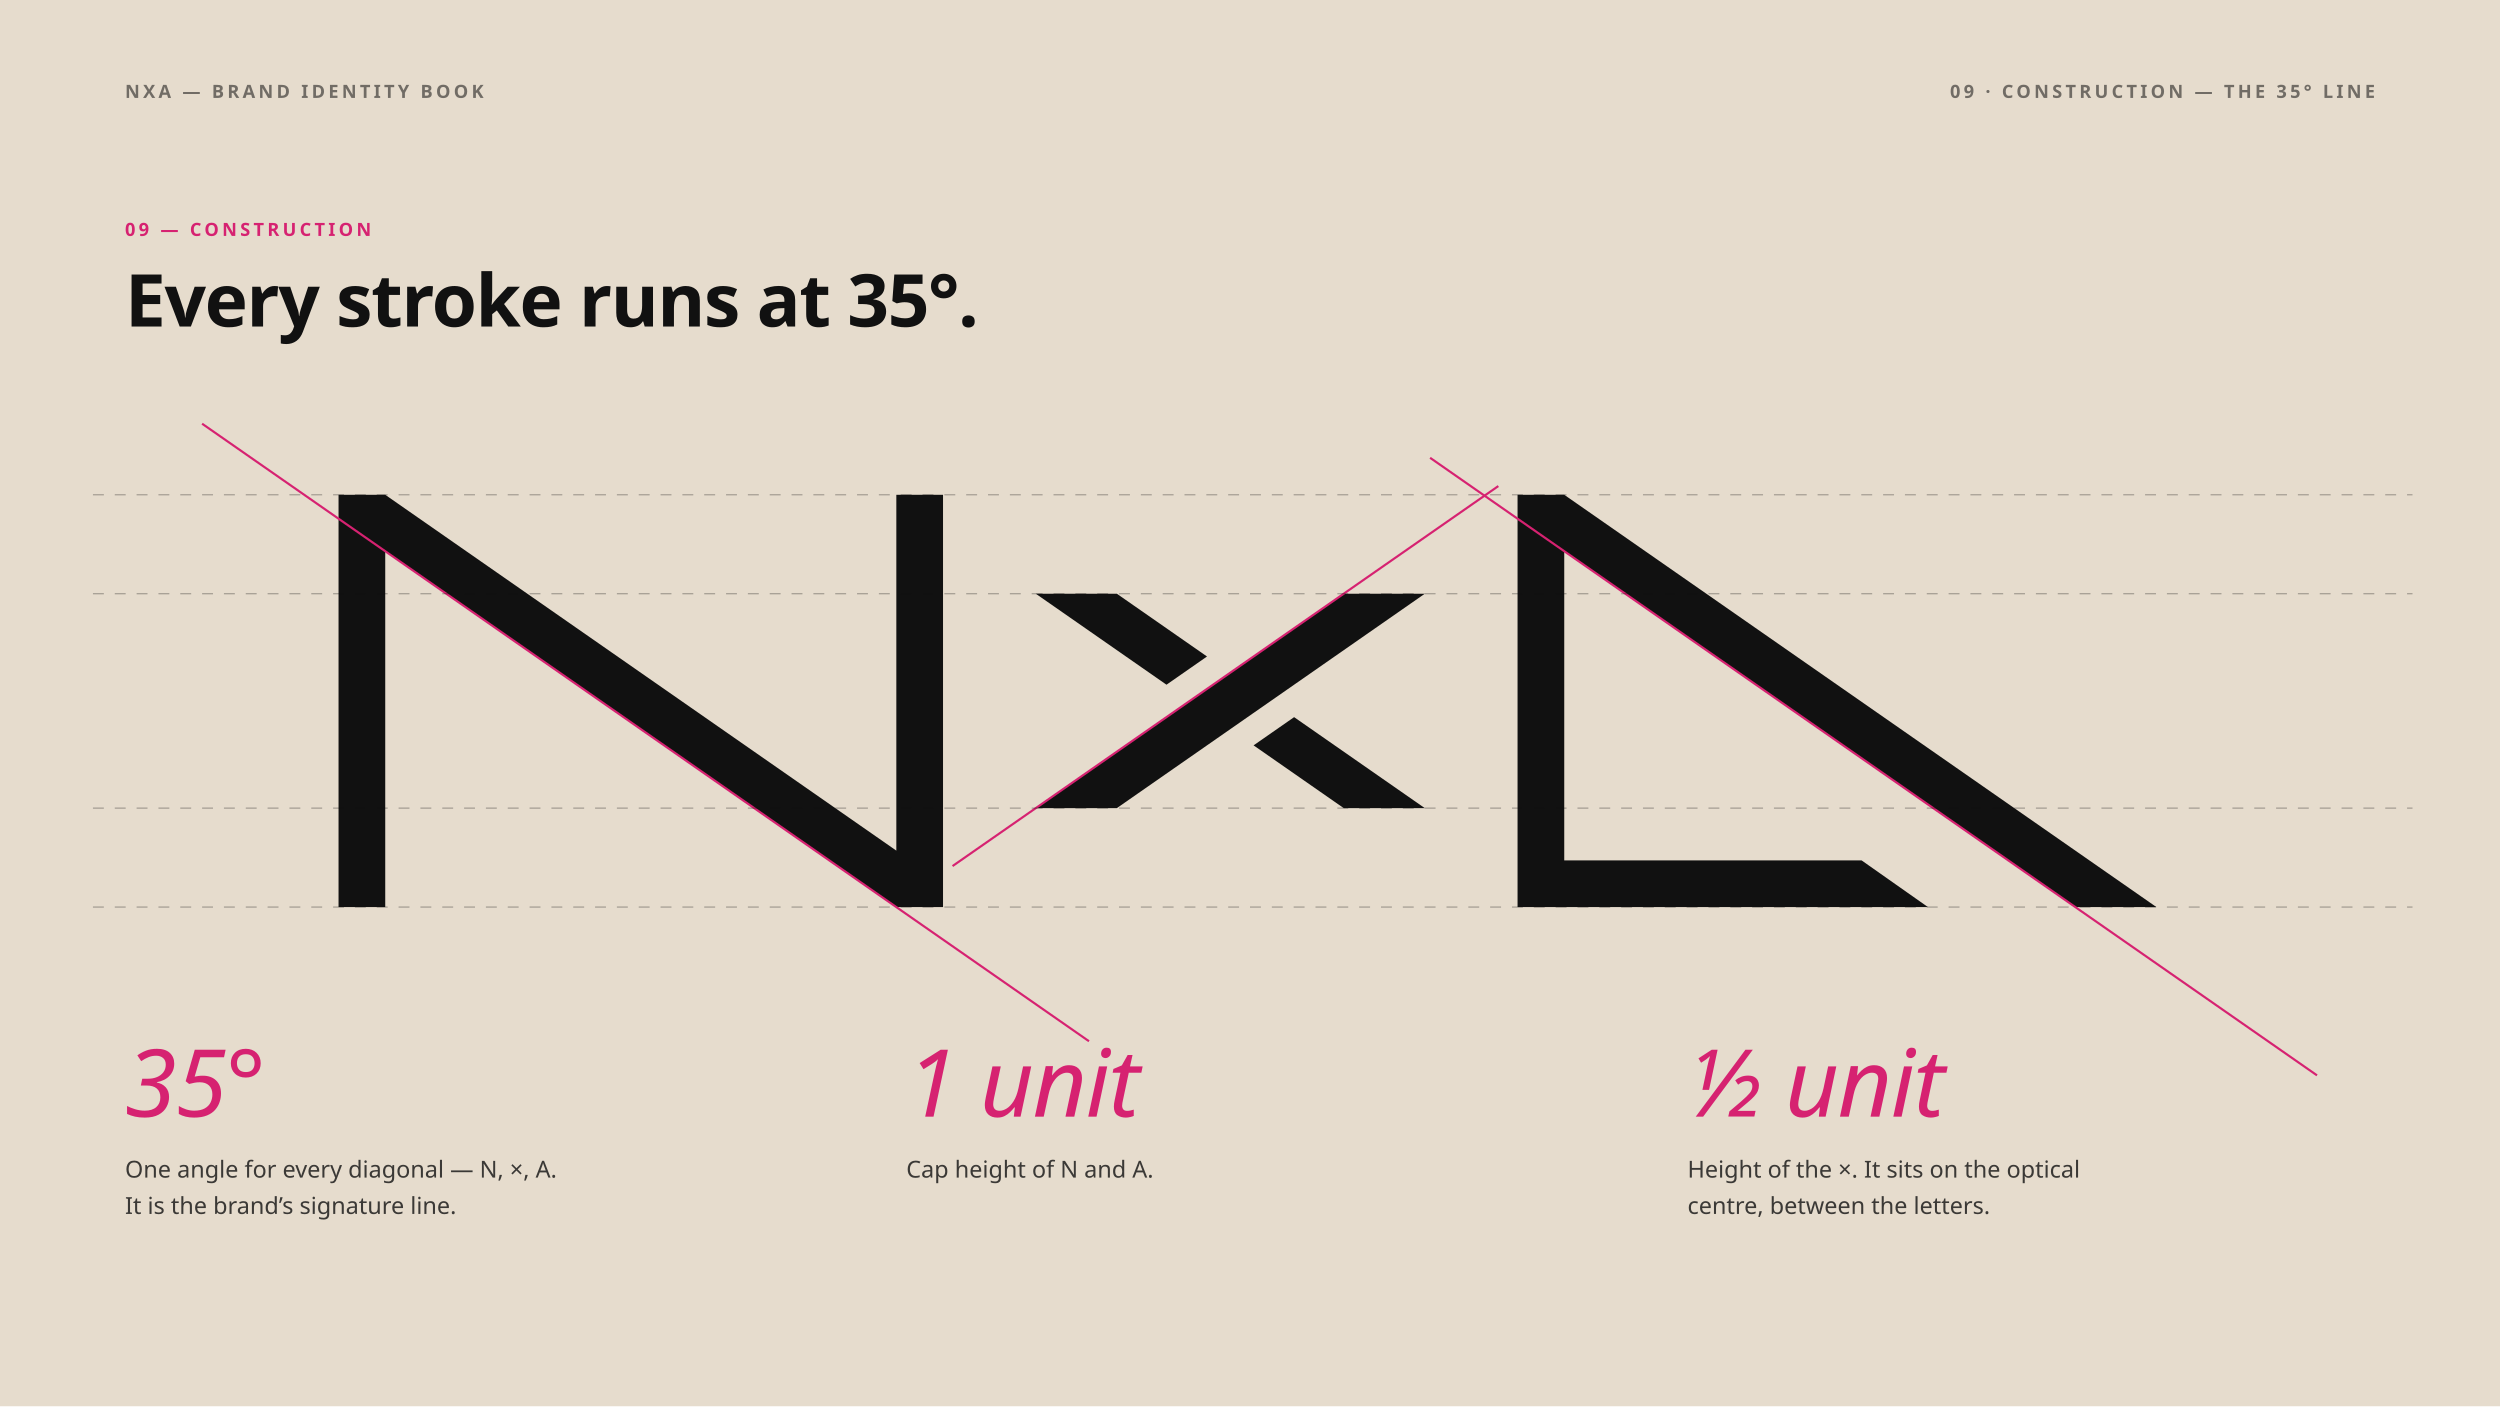
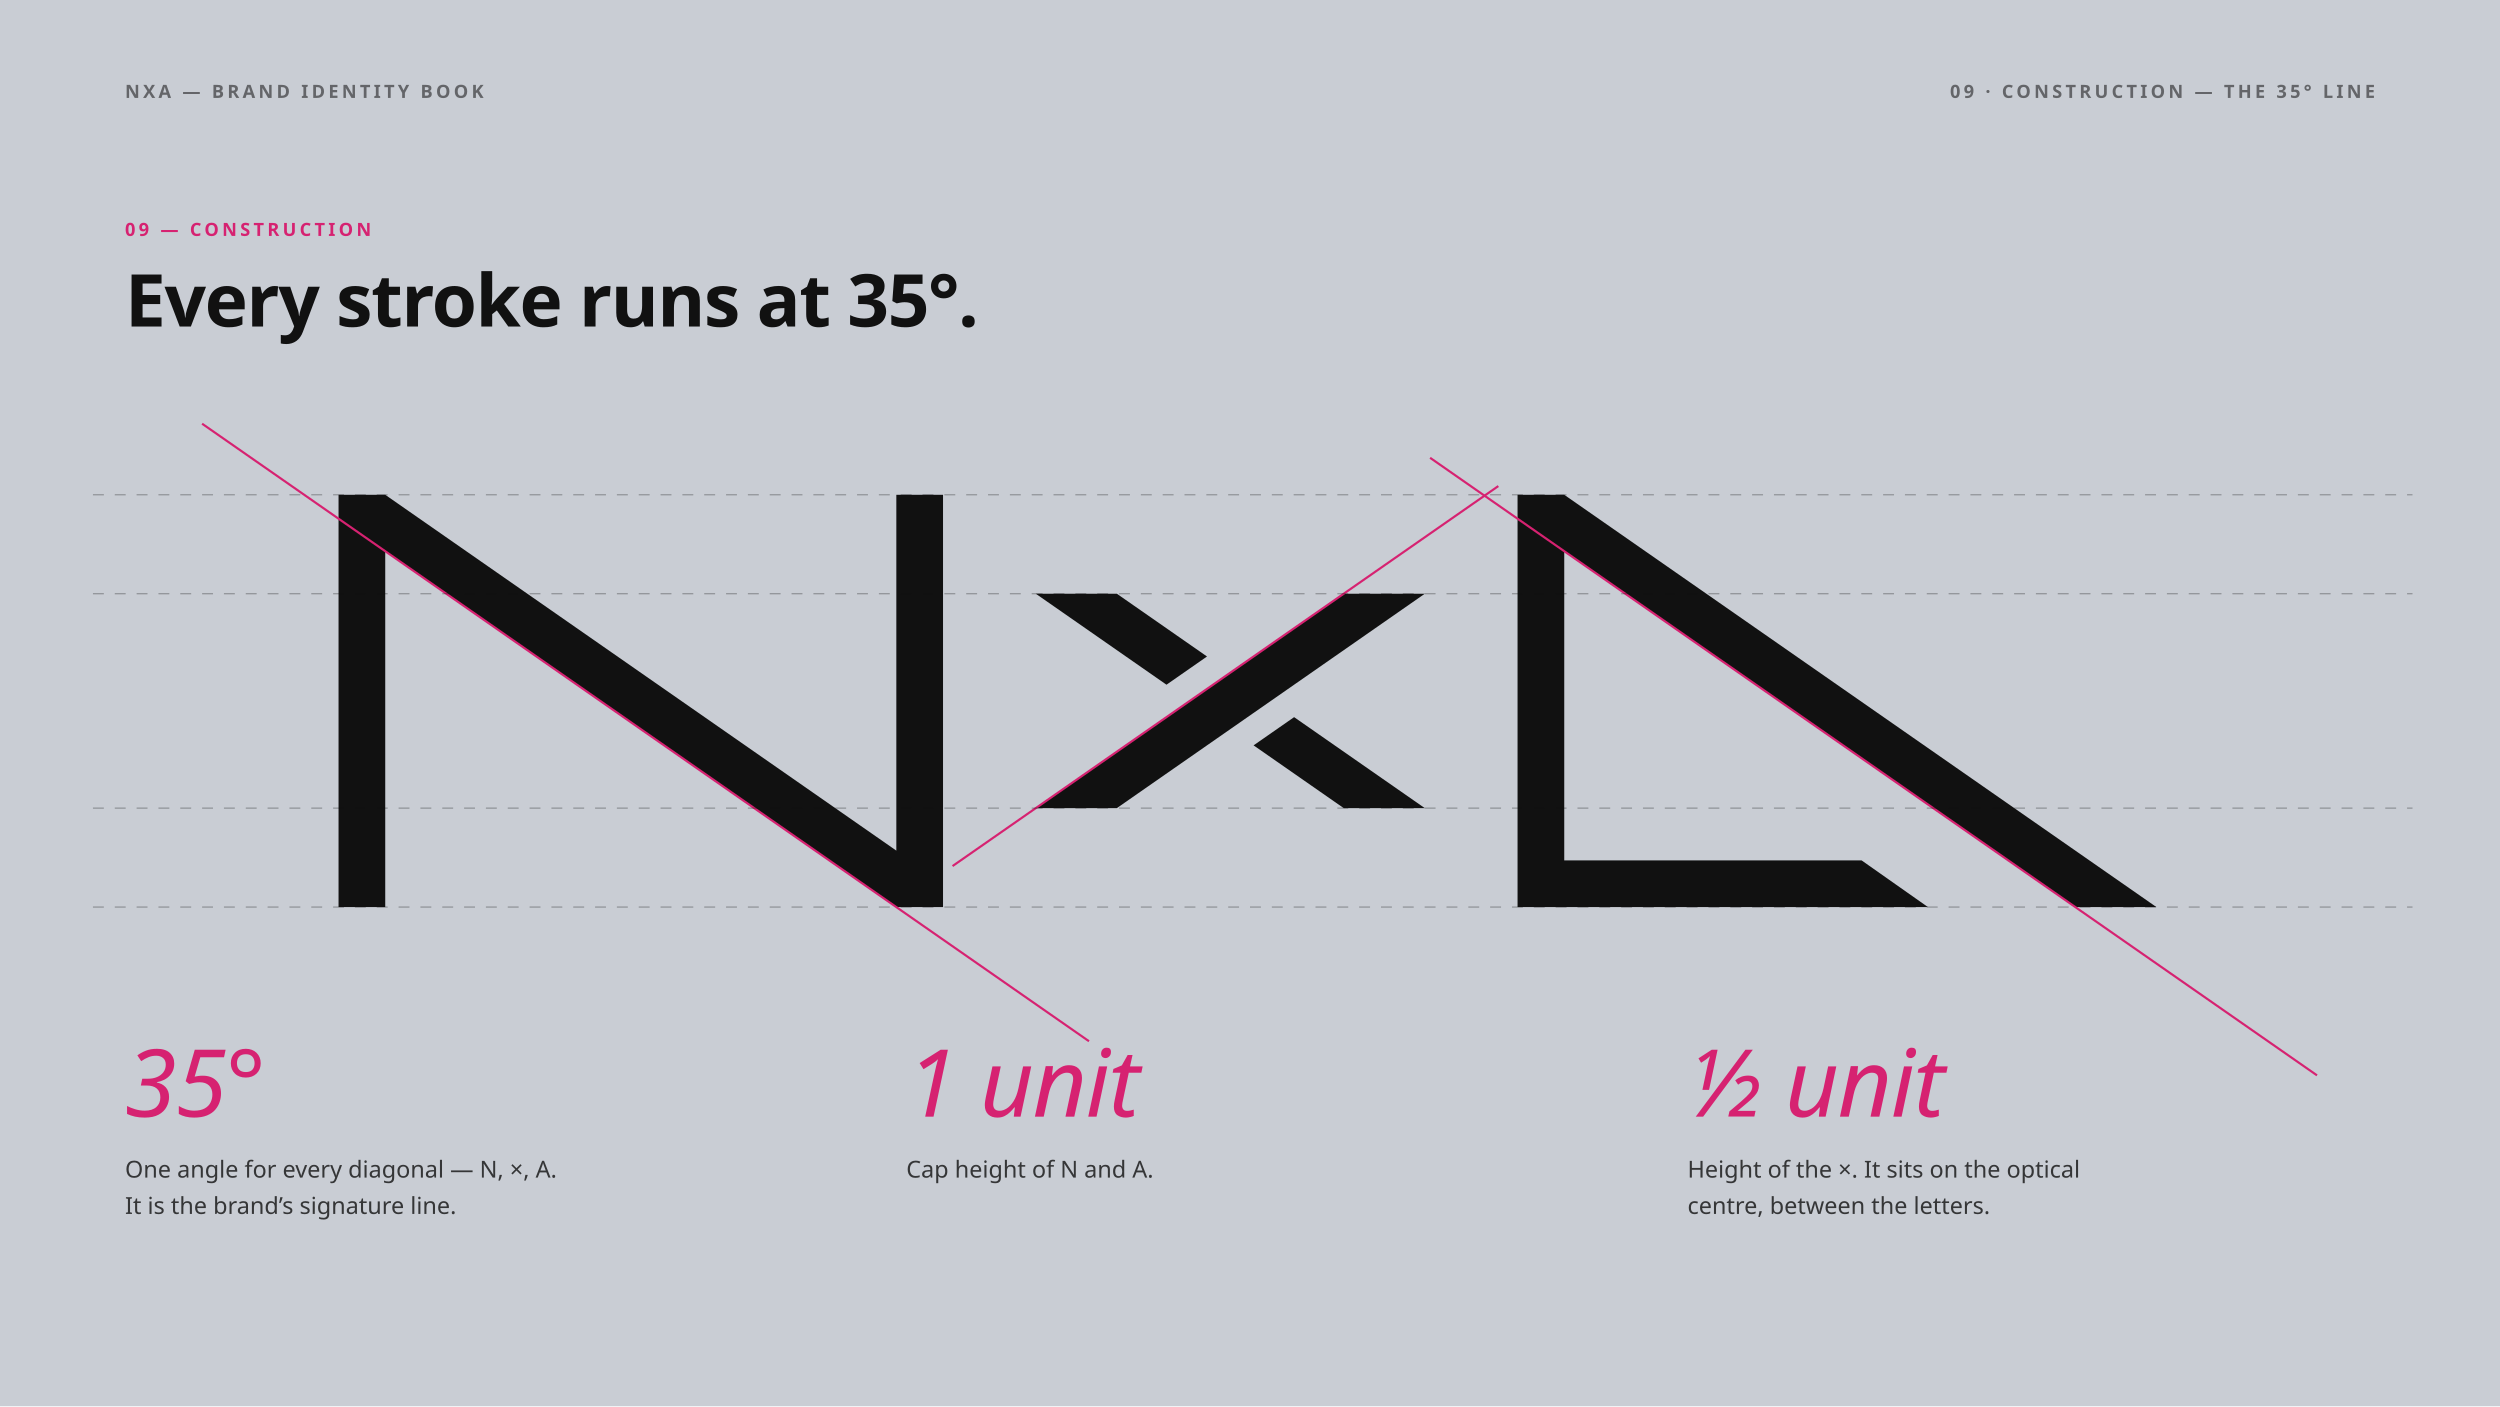
<svg xmlns="http://www.w3.org/2000/svg" width="1920" height="1080" viewBox="0 0 1920 1080">
-   <rect x="0" y="0" width="1920" height="1080" rx="0" fill="#E6DCCD" fill-opacity="1" />
+   <rect x="0" y="0" width="1920" height="1080" rx="0" fill="#C9CDD4" fill-opacity="1" />
  <text x="96" y="75.2" font-family="Manrope" font-weight="700" font-style="normal" font-size="14" letter-spacing="2.5" fill="#111111" fill-opacity="0.55" text-anchor="start">
    <tspan x="96" dy="0.0">NXA — BRAND IDENTITY BOOK</tspan>
  </text>
  <text x="1824" y="75.2" font-family="Manrope" font-weight="700" font-style="normal" font-size="14" letter-spacing="2.5" fill="#111111" fill-opacity="0.55" text-anchor="end">
    <tspan x="1824" dy="0.0">09  ·  CONSTRUCTION — THE 35° LINE</tspan>
  </text>
  <text x="96" y="181.2" font-family="Manrope" font-weight="700" font-style="normal" font-size="14" letter-spacing="2.5" fill="#D62271" fill-opacity="1" text-anchor="start">
    <tspan x="96" dy="0.0">09 — CONSTRUCTION</tspan>
  </text>
  <text x="96" y="250.8" font-family="Syne" font-weight="700" font-style="normal" font-size="56" letter-spacing="-1" fill="#111111" fill-opacity="1" text-anchor="start">
    <tspan x="96" dy="0.0">Every stroke runs at 35°.</tspan>
  </text>
  <g transform="translate(260 380) scale(10.479)">
    <path d="M0.000 0.000L0.000 30.215L3.422 30.215L3.422 4.135L40.880 30.215L44.302 30.215L44.302 0.000L40.880 0.000L40.880 26.079L3.422 0.000Z" fill="#111111" />
    <path d="M63.649 11.851L60.679 13.919L51.102 7.252L57.043 7.252ZM51.102 22.963L73.668 7.252L79.609 7.252L57.043 22.963ZM67.062 18.364L70.033 16.296L79.609 22.963L73.668 22.963Z" fill="#111111" />
    <path d="M89.831 4.134L127.289 30.215L133.230 30.215L89.831 0.000L86.409 0.000L86.409 26.793L86.409 30.215L89.831 30.215L116.485 30.215L111.621 26.793L89.831 26.793Z" fill="#111111" />
  </g>
  <g transform="translate(260 380) scale(10.479)">
    <g stroke="#D62271" stroke-width="0.16" fill="none">
      <line x1="-10" y1="-5.21" x2="55" y2="40.05" />
      <line x1="80" y1="-2.71" x2="145" y2="42.55" />
      <line x1="45" y1="27.21" x2="85" y2="-0.64" />
    </g>
    <g stroke="#111111" stroke-opacity="0.35" stroke-width="0.08" stroke-dasharray="0.8 0.8" fill="none">
      <line x1="-18" y1="0" x2="152" y2="0" />
      <line x1="-18" y1="30.215" x2="152" y2="30.215" />
      <line x1="-18" y1="7.252" x2="152" y2="7.252" />
      <line x1="-18" y1="22.963" x2="152" y2="22.963" />
    </g>
  </g>
  <text x="96" y="857.6" font-family="Instrument Serif" font-weight="400" font-style="italic" font-size="72" letter-spacing="-1" fill="#D62271" fill-opacity="1" text-anchor="start">
    <tspan x="96" dy="0.0">35°</tspan>
  </text>
  <text x="96" y="904.4" font-family="Manrope" font-weight="400" font-style="normal" font-size="18" letter-spacing="0" fill="#111111" fill-opacity="0.8" text-anchor="start">
    <tspan x="96" dy="0.0">One angle for every diagonal — N, ×, A.</tspan>
    <tspan x="96" dy="27.9">It is the brand’s signature line.</tspan>
  </text>
  <text x="696" y="857.6" font-family="Instrument Serif" font-weight="400" font-style="italic" font-size="72" letter-spacing="-1" fill="#D62271" fill-opacity="1" text-anchor="start">
    <tspan x="696" dy="0.0">1 unit</tspan>
  </text>
  <text x="696" y="904.4" font-family="Manrope" font-weight="400" font-style="normal" font-size="18" letter-spacing="0" fill="#111111" fill-opacity="0.8" text-anchor="start">
    <tspan x="696" dy="0.0">Cap height of N and A.</tspan>
  </text>
  <text x="1296" y="857.6" font-family="Instrument Serif" font-weight="400" font-style="italic" font-size="72" letter-spacing="-1" fill="#D62271" fill-opacity="1" text-anchor="start">
    <tspan x="1296" dy="0.0">½ unit</tspan>
  </text>
  <text x="1296" y="904.4" font-family="Manrope" font-weight="400" font-style="normal" font-size="18" letter-spacing="0" fill="#111111" fill-opacity="0.8" text-anchor="start">
    <tspan x="1296" dy="0.0">Height of the ×. It sits on the optical</tspan>
    <tspan x="1296" dy="27.9">centre, between the letters.</tspan>
  </text>
</svg>
